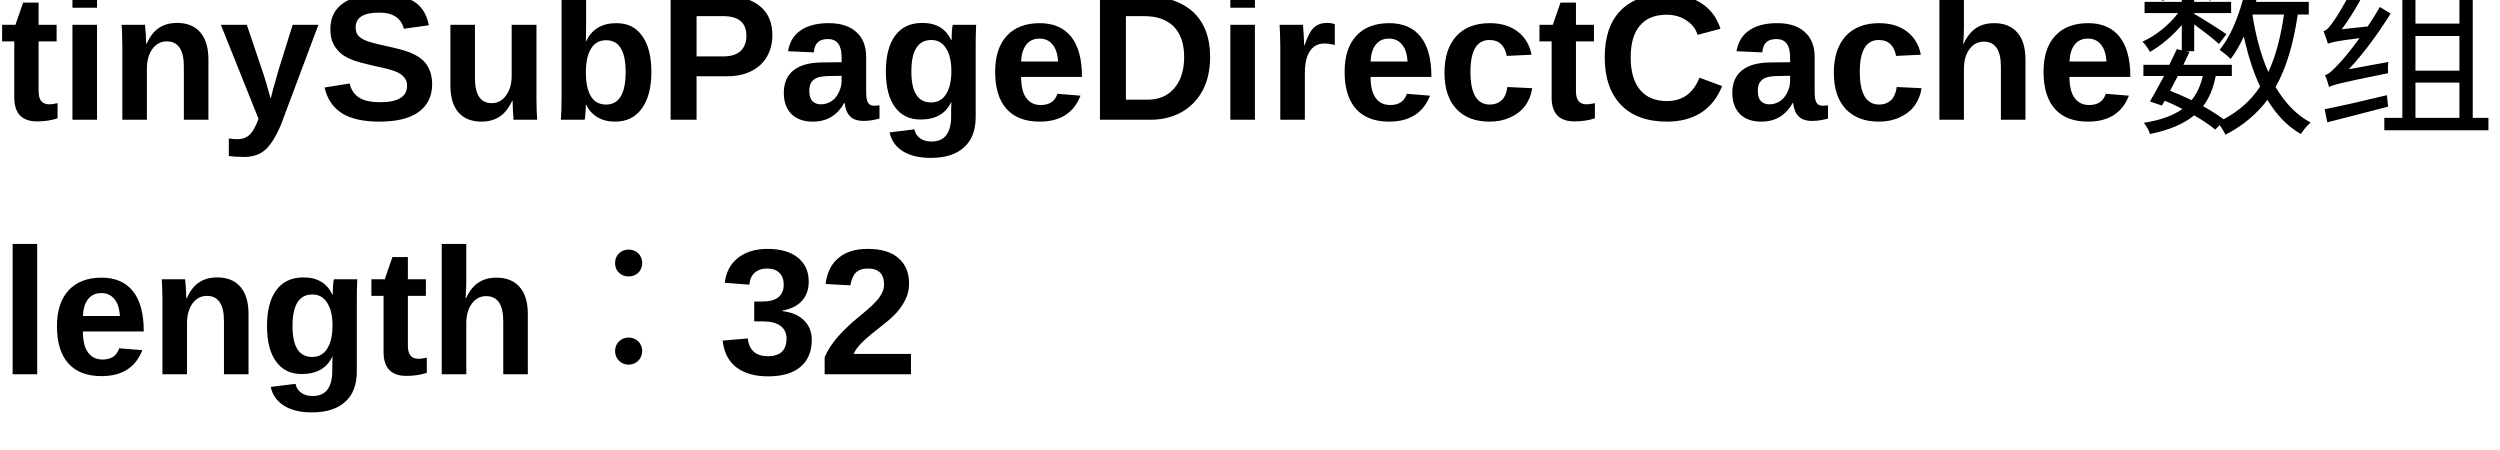
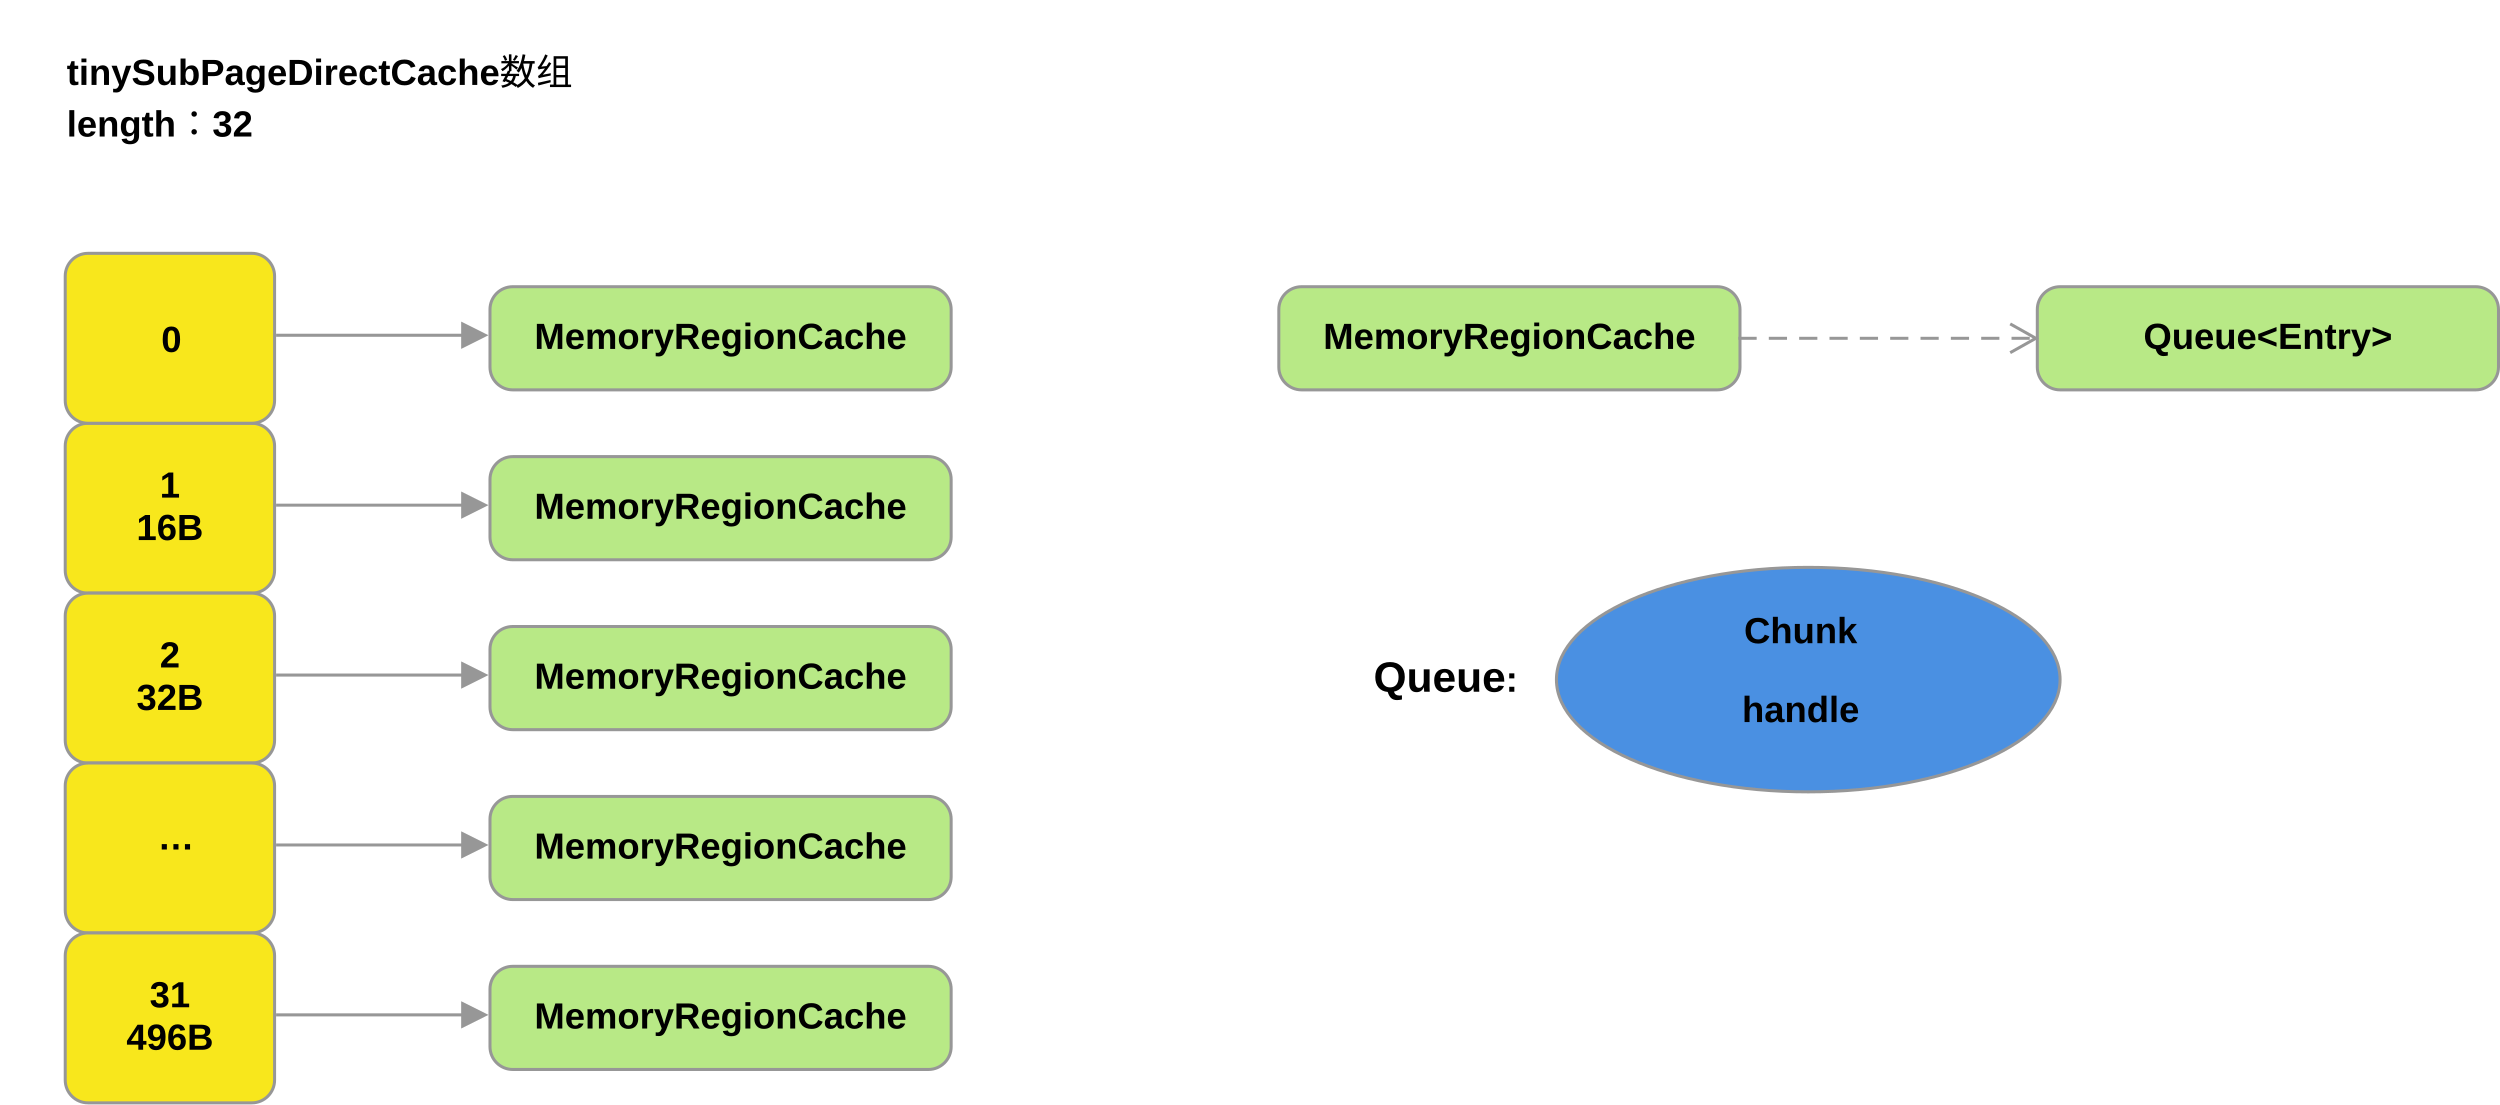
- <svg xmlns="http://www.w3.org/2000/svg" width="167px" height="30px" viewBox="0 0 167 30" version="1.1">
+ <svg xmlns="http://www.w3.org/2000/svg" width="824px" height="364px" viewBox="0 0 824 364" version="1.1">
  <defs />
-   <g id="Netty" stroke="none" stroke-width="1" fill="none" fill-rule="evenodd" font-family="Arial-BoldMT, Arial" font-size="12" font-weight="bold">
-     <g id="Artboard" fill="#000000">
-       <text id="tinySubPageDirectCac">
-         <tspan x="0" y="8">tinySubPageDirectCache</tspan>
-         <tspan x="142.711" y="8" font-family="PingFangSC-Semibold, PingFang SC" font-weight="500">数组</tspan>
-         <tspan x="166.711" y="8" />
-         <tspan x="0" y="25">length</tspan>
-         <tspan x="35.994" y="25" font-family="PingFangSC-Semibold, PingFang SC" font-weight="500">：</tspan>
-         <tspan x="47.994" y="25">32</tspan>
+   <g id="tinySubPageDirectCache" stroke="none" stroke-width="1" fill="none" fill-rule="evenodd">
+     <text id="tinySubPageDirectCac" font-family="Arial-BoldMT, Arial" font-size="12" font-weight="bold" fill="#000000">
+       <tspan x="22" y="28">tinySubPageDirectCache</tspan>
+       <tspan x="164.711" y="28" font-family="PingFangSC-Semibold, PingFang SC" font-weight="500">数组</tspan>
+       <tspan x="188.711" y="28" />
+       <tspan x="22" y="45">length</tspan>
+       <tspan x="57.994" y="45" font-family="PingFangSC-Semibold, PingFang SC" font-weight="500">：</tspan>
+       <tspan x="69.994" y="45">32</tspan>
+     </text>
+     <g id="Class" transform="translate(21, 139)">
+       <path d="M8,0.5 C3.858,0.5 0.5,3.858 0.5,8 L0.5,49 C0.5,53.142 3.858,56.5 8,56.5 L62,56.5 C66.142,56.5 69.5,53.142 69.5,49 L69.5,8 C69.5,3.858 66.142,0.5 62,0.5 L8,0.5 Z" id="Rectangle-3" stroke="#979797" fill="#F8E71C" />
+       <text id="1-16B" font-family="Arial-BoldMT, Arial" font-size="12" font-weight="bold" fill="#000000">
+         <tspan x="31.663" y="25">1</tspan>
+         <tspan x="23.993" y="39">16B</tspan>
      </text>
    </g>
+     <g id="Class" transform="translate(421, 94)">
+       <path d="M8,0.5 C3.858,0.5 0.5,3.858 0.5,8 L0.5,27 C0.5,31.142 3.858,34.5 8,34.5 L145,34.5 C149.142,34.5 152.5,31.142 152.5,27 L152.5,8 C152.5,3.858 149.142,0.5 145,0.5 L8,0.5 Z" id="Rectangle-3" stroke="#979797" fill="#B8E986" />
+       <text id="MemoryRegionCache" font-family="Arial-BoldMT, Arial" font-size="12" font-weight="bold" fill="#000000">
+         <tspan x="15.152" y="21">MemoryRegionCache</tspan>
+       </text>
+     </g>
+     <g id="Class" transform="translate(161, 150)">
+       <path d="M8,0.5 C3.858,0.5 0.5,3.858 0.5,8 L0.5,27 C0.5,31.142 3.858,34.5 8,34.5 L145,34.5 C149.142,34.5 152.5,31.142 152.5,27 L152.5,8 C152.5,3.858 149.142,0.5 145,0.5 L8,0.5 Z" id="Rectangle-3" stroke="#979797" fill="#B8E986" />
+       <text id="MemoryRegionCache" font-family="Arial-BoldMT, Arial" font-size="12" font-weight="bold" fill="#000000">
+         <tspan x="15.152" y="21">MemoryRegionCache</tspan>
+       </text>
+     </g>
+     <path id="Line-12" d="M161,166.5 L152,162 L152,171 L161,166.5 Z M91.5,167 L152.5,167 L153,167 L153,166 L152.5,166 L91.5,166 L91,166 L91,167 L91.5,167 Z" fill="#979797" fill-rule="nonzero" />
+     <g id="Class" transform="translate(21, 83)">
+       <path d="M8,0.5 C3.858,0.5 0.5,3.858 0.5,8 L0.5,49 C0.5,53.142 3.858,56.5 8,56.5 L62,56.5 C66.142,56.5 69.5,53.142 69.5,49 L69.5,8 C69.5,3.858 66.142,0.5 62,0.5 L8,0.5 Z" id="Rectangle-3" stroke="#979797" fill="#F8E71C" />
+       <text id="0" font-family="Arial-BoldMT, Arial" font-size="12" font-weight="bold" fill="#000000">
+         <tspan x="32.163" y="33">0</tspan>
+       </text>
+     </g>
+     <g id="Class" transform="translate(161, 94)">
+       <path d="M8,0.5 C3.858,0.5 0.5,3.858 0.5,8 L0.5,27 C0.5,31.142 3.858,34.5 8,34.5 L145,34.5 C149.142,34.5 152.5,31.142 152.5,27 L152.5,8 C152.5,3.858 149.142,0.5 145,0.5 L8,0.5 Z" id="Rectangle-3" stroke="#979797" fill="#B8E986" />
+       <text id="MemoryRegionCache" font-family="Arial-BoldMT, Arial" font-size="12" font-weight="bold" fill="#000000">
+         <tspan x="15.152" y="21">MemoryRegionCache</tspan>
+       </text>
+     </g>
+     <path id="Line-12" d="M161,110.5 L152,106 L152,115 L161,110.5 Z M91.5,111 L152.5,111 L153,111 L153,110 L152.5,110 L91.5,110 L91,110 L91,111 L91.5,111 Z" fill="#979797" fill-rule="nonzero" />
+     <g id="Class" transform="translate(21, 195)">
+       <path d="M8,0.5 C3.858,0.5 0.5,3.858 0.5,8 L0.5,49 C0.5,53.142 3.858,56.5 8,56.5 L62,56.5 C66.142,56.5 69.5,53.142 69.5,49 L69.5,8 C69.5,3.858 66.142,0.5 62,0.5 L8,0.5 Z" id="Rectangle-3" stroke="#979797" fill="#F8E71C" />
+       <text id="2-32B" font-family="Arial-BoldMT, Arial" font-size="12" font-weight="bold" fill="#000000">
+         <tspan x="31.663" y="25">2</tspan>
+         <tspan x="23.993" y="39">32B</tspan>
+       </text>
+     </g>
+     <g id="Class" transform="translate(161, 206)">
+       <path d="M8,0.5 C3.858,0.5 0.5,3.858 0.5,8 L0.5,27 C0.5,31.142 3.858,34.5 8,34.5 L145,34.5 C149.142,34.5 152.5,31.142 152.5,27 L152.5,8 C152.5,3.858 149.142,0.5 145,0.5 L8,0.5 Z" id="Rectangle-3" stroke="#979797" fill="#B8E986" />
+       <text id="MemoryRegionCache" font-family="Arial-BoldMT, Arial" font-size="12" font-weight="bold" fill="#000000">
+         <tspan x="15.152" y="21">MemoryRegionCache</tspan>
+       </text>
+     </g>
+     <path id="Line-12" d="M161,222.5 L152,218 L152,227 L161,222.5 Z M91.5,223 L152.5,223 L153,223 L153,222 L152.5,222 L91.5,222 L91,222 L91,223 L91.5,223 Z" fill="#979797" fill-rule="nonzero" />
+     <g id="Class" transform="translate(21, 251)">
+       <path d="M8,0.5 C3.858,0.5 0.5,3.858 0.5,8 L0.5,49 C0.5,53.142 3.858,56.5 8,56.5 L62,56.5 C66.142,56.5 69.5,53.142 69.5,49 L69.5,8 C69.5,3.858 66.142,0.5 62,0.5 L8,0.5 Z" id="Rectangle-3" stroke="#979797" fill="#F8E71C" />
+       <text id="…" font-family="Arial-BoldMT, Arial" font-size="12" font-weight="bold" fill="#000000">
+         <tspan x="31" y="29">…</tspan>
+       </text>
+     </g>
+     <g id="Class" transform="translate(161, 262)">
+       <path d="M8,0.5 C3.858,0.5 0.5,3.858 0.5,8 L0.5,27 C0.5,31.142 3.858,34.5 8,34.5 L145,34.5 C149.142,34.5 152.5,31.142 152.5,27 L152.5,8 C152.5,3.858 149.142,0.5 145,0.5 L8,0.5 Z" id="Rectangle-3" stroke="#979797" fill="#B8E986" />
+       <text id="MemoryRegionCache" font-family="Arial-BoldMT, Arial" font-size="12" font-weight="bold" fill="#000000">
+         <tspan x="15.152" y="21">MemoryRegionCache</tspan>
+       </text>
+     </g>
+     <path id="Line-12" d="M161,278.5 L152,274 L152,283 L161,278.5 Z M91.5,279 L152.5,279 L153,279 L153,278 L152.5,278 L91.5,278 L91,278 L91,279 L91.5,279 Z" fill="#979797" fill-rule="nonzero" />
+     <g id="Class" transform="translate(21, 307)">
+       <path d="M8,0.5 C3.858,0.5 0.5,3.858 0.5,8 L0.5,49 C0.5,53.142 3.858,56.5 8,56.5 L62,56.5 C66.142,56.5 69.5,53.142 69.5,49 L69.5,8 C69.5,3.858 66.142,0.5 62,0.5 L8,0.5 Z" id="Rectangle-3" stroke="#979797" fill="#F8E71C" />
+       <text id="31-496B" font-family="Arial-BoldMT, Arial" font-size="12" font-weight="bold" fill="#000000">
+         <tspan x="28.326" y="25">31</tspan>
+         <tspan x="20.656" y="39">496B</tspan>
+       </text>
+     </g>
+     <g id="Class" transform="translate(161, 318)">
+       <path d="M8,0.5 C3.858,0.5 0.5,3.858 0.5,8 L0.5,27 C0.5,31.142 3.858,34.5 8,34.5 L145,34.5 C149.142,34.5 152.5,31.142 152.5,27 L152.5,8 C152.5,3.858 149.142,0.5 145,0.5 L8,0.5 Z" id="Rectangle-3" stroke="#979797" fill="#B8E986" />
+       <text id="MemoryRegionCache" font-family="Arial-BoldMT, Arial" font-size="12" font-weight="bold" fill="#000000">
+         <tspan x="15.152" y="21">MemoryRegionCache</tspan>
+       </text>
+     </g>
+     <path id="Line-12" d="M161,334.5 L152,330 L152,339 L161,334.5 Z M91.5,335 L152.5,335 L153,335 L153,334 L152.5,334 L91.5,334 L91,334 L91,335 L91.5,335 Z" fill="#979797" fill-rule="nonzero" />
+     <g id="Class" transform="translate(671, 94)">
+       <path d="M8,0.5 C3.858,0.5 0.5,3.858 0.5,8 L0.5,27 C0.5,31.142 3.858,34.5 8,34.5 L145,34.5 C149.142,34.5 152.5,31.142 152.5,27 L152.5,8 C152.5,3.858 149.142,0.5 145,0.5 L8,0.5 Z" id="Rectangle-3" stroke="#979797" fill="#B8E986" />
+       <text id="Queue&lt;Entry&gt;" font-family="Arial-BoldMT, Arial" font-size="12" font-weight="bold" fill="#000000">
+         <tspan x="35.484" y="21">Queue&lt;Entry&gt;</tspan>
+       </text>
+     </g>
+     <path id="Line-13" d="M662.755,107.436 L670.755,111.936 L670.755,111.064 L662.755,115.564 L662.319,115.809 L662.809,116.681 L663.245,116.436 L671.245,111.936 L672.02,111.5 L671.245,111.064 L663.245,106.564 L662.809,106.319 L662.319,107.191 L662.755,107.436 Z M573.5,112 L578.5,112 L579,112 L579,111 L578.5,111 L573.5,111 L573,111 L573,112 L573.5,112 Z M583.5,112 L588.5,112 L589,112 L589,111 L588.5,111 L583.5,111 L583,111 L583,112 L583.5,112 Z M593.5,112 L598.5,112 L599,112 L599,111 L598.5,111 L593.5,111 L593,111 L593,112 L593.5,112 Z M603.5,112 L608.5,112 L609,112 L609,111 L608.5,111 L603.5,111 L603,111 L603,112 L603.5,112 Z M613.5,112 L618.5,112 L619,112 L619,111 L618.5,111 L613.5,111 L613,111 L613,112 L613.5,112 Z M623.5,112 L628.5,112 L629,112 L629,111 L628.5,111 L623.5,111 L623,111 L623,112 L623.5,112 Z M633.5,112 L638.5,112 L639,112 L639,111 L638.5,111 L633.5,111 L633,111 L633,112 L633.5,112 Z M643.5,112 L648.5,112 L649,112 L649,111 L648.5,111 L643.5,111 L643,111 L643,112 L643.5,112 Z M653.5,112 L658.5,112 L659,112 L659,111 L658.5,111 L653.5,111 L653,111 L653,112 L653.5,112 Z M663.5,112 L668.5,112 L669,112 L669,111 L668.5,111 L663.5,111 L663,111 L663,112 L663.5,112 Z" fill="#979797" fill-rule="nonzero" />
+     <text id="Queue:" font-family="Arial-BoldMT, Arial" font-size="14" font-weight="bold" fill="#000000">
+       <tspan x="452.719" y="228">Queue</tspan>
+       <tspan x="496.285" y="228" font-size="12">:</tspan>
+     </text>
+     <ellipse id="Oval" stroke="#979797" fill="#4A90E2" cx="596" cy="224" rx="83" ry="37" />
+     <text id="handle" font-family="Arial-BoldMT, Arial" font-size="12" font-weight="bold" fill="#000000">
+       <tspan x="574.164" y="238">handle</tspan>
+     </text>
+     <text id="Chunk" font-family="Arial-BoldMT, Arial" font-size="12" font-weight="bold" fill="#000000">
+       <tspan x="574.835" y="212">Chunk</tspan>
+     </text>
  </g>
</svg>
